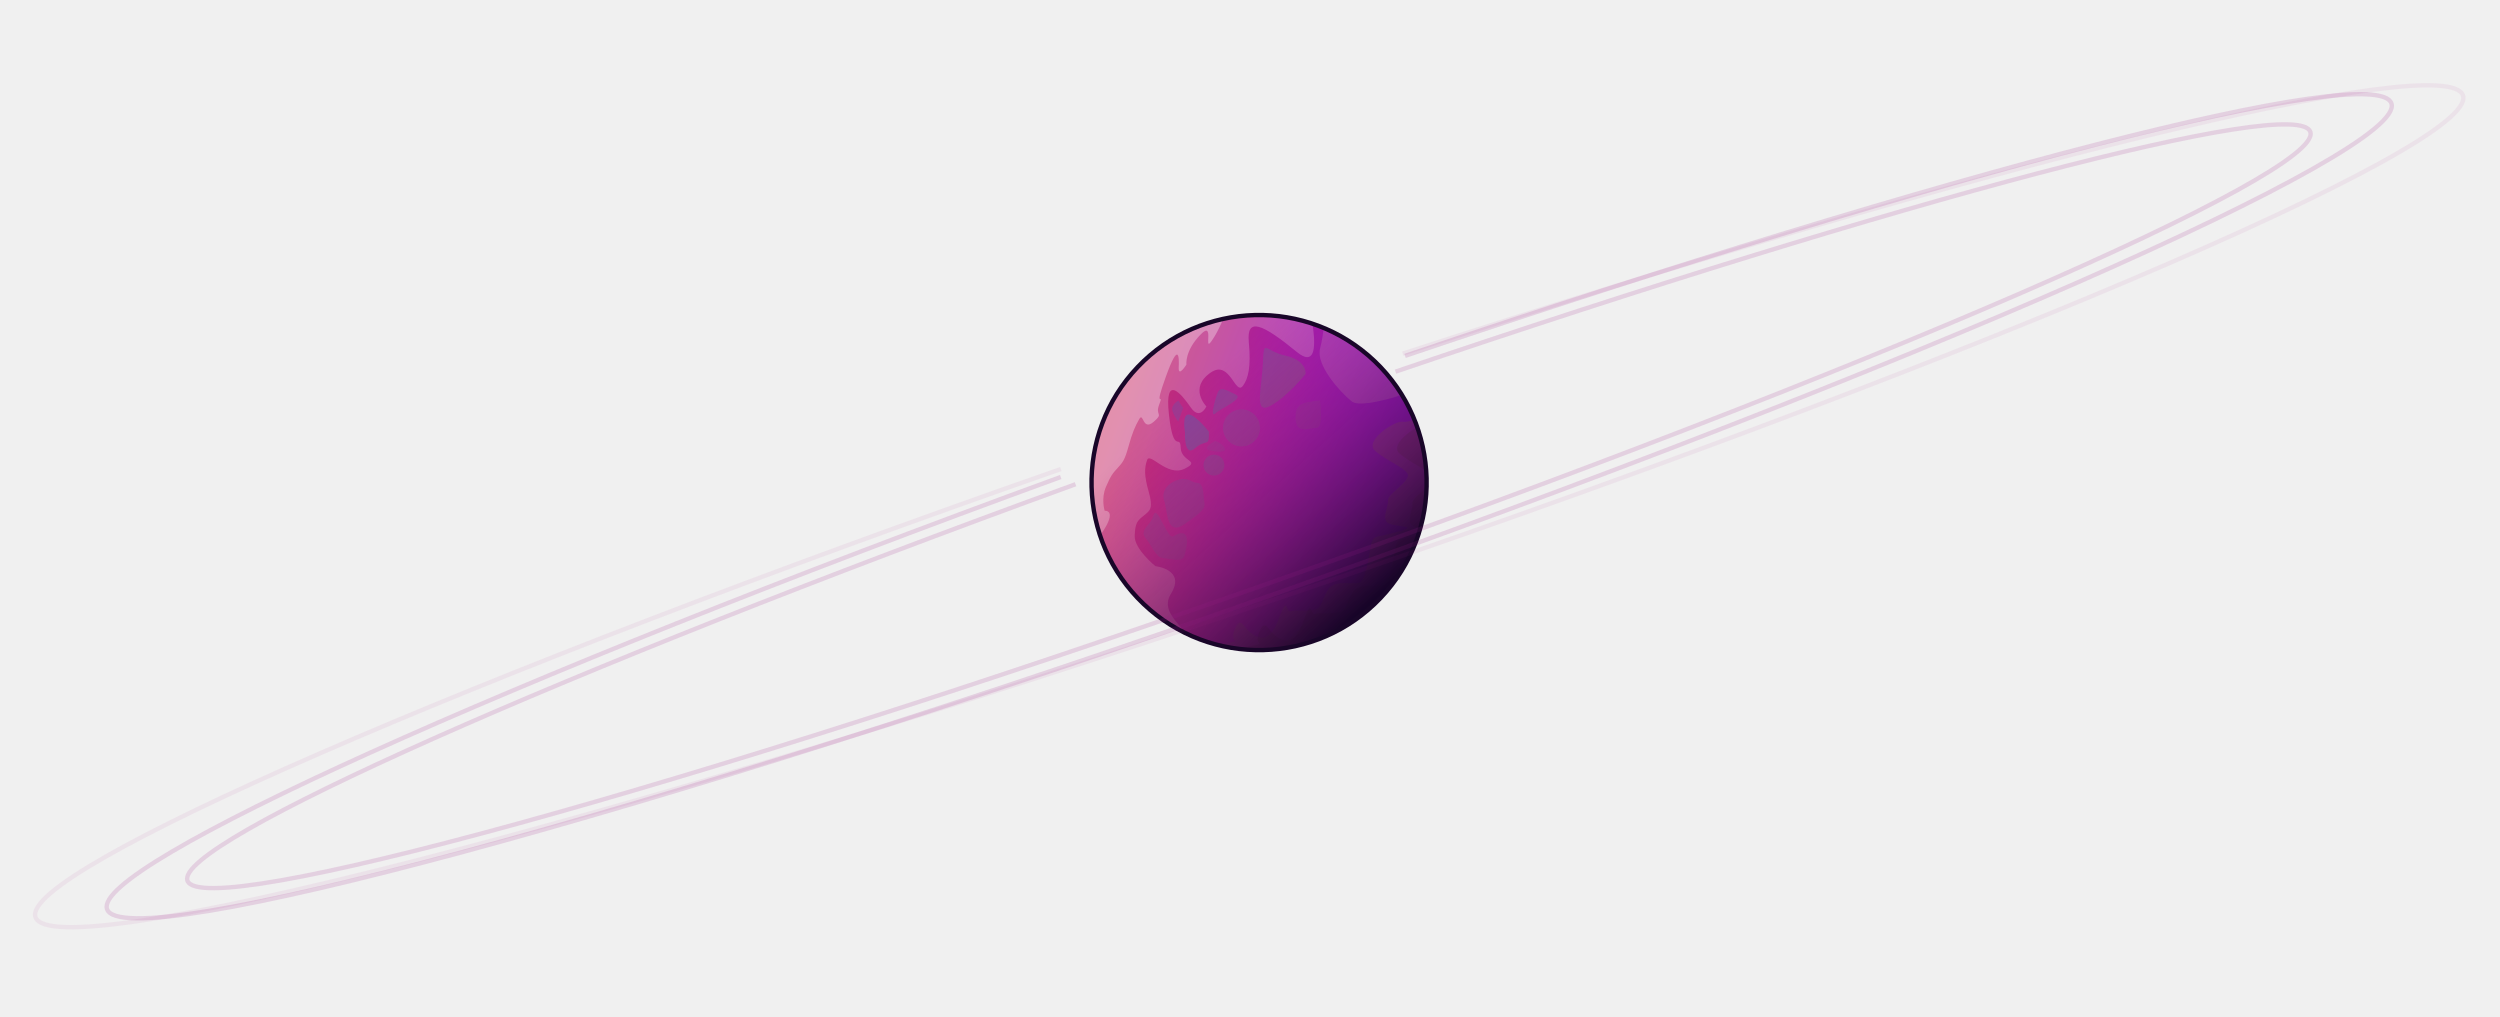
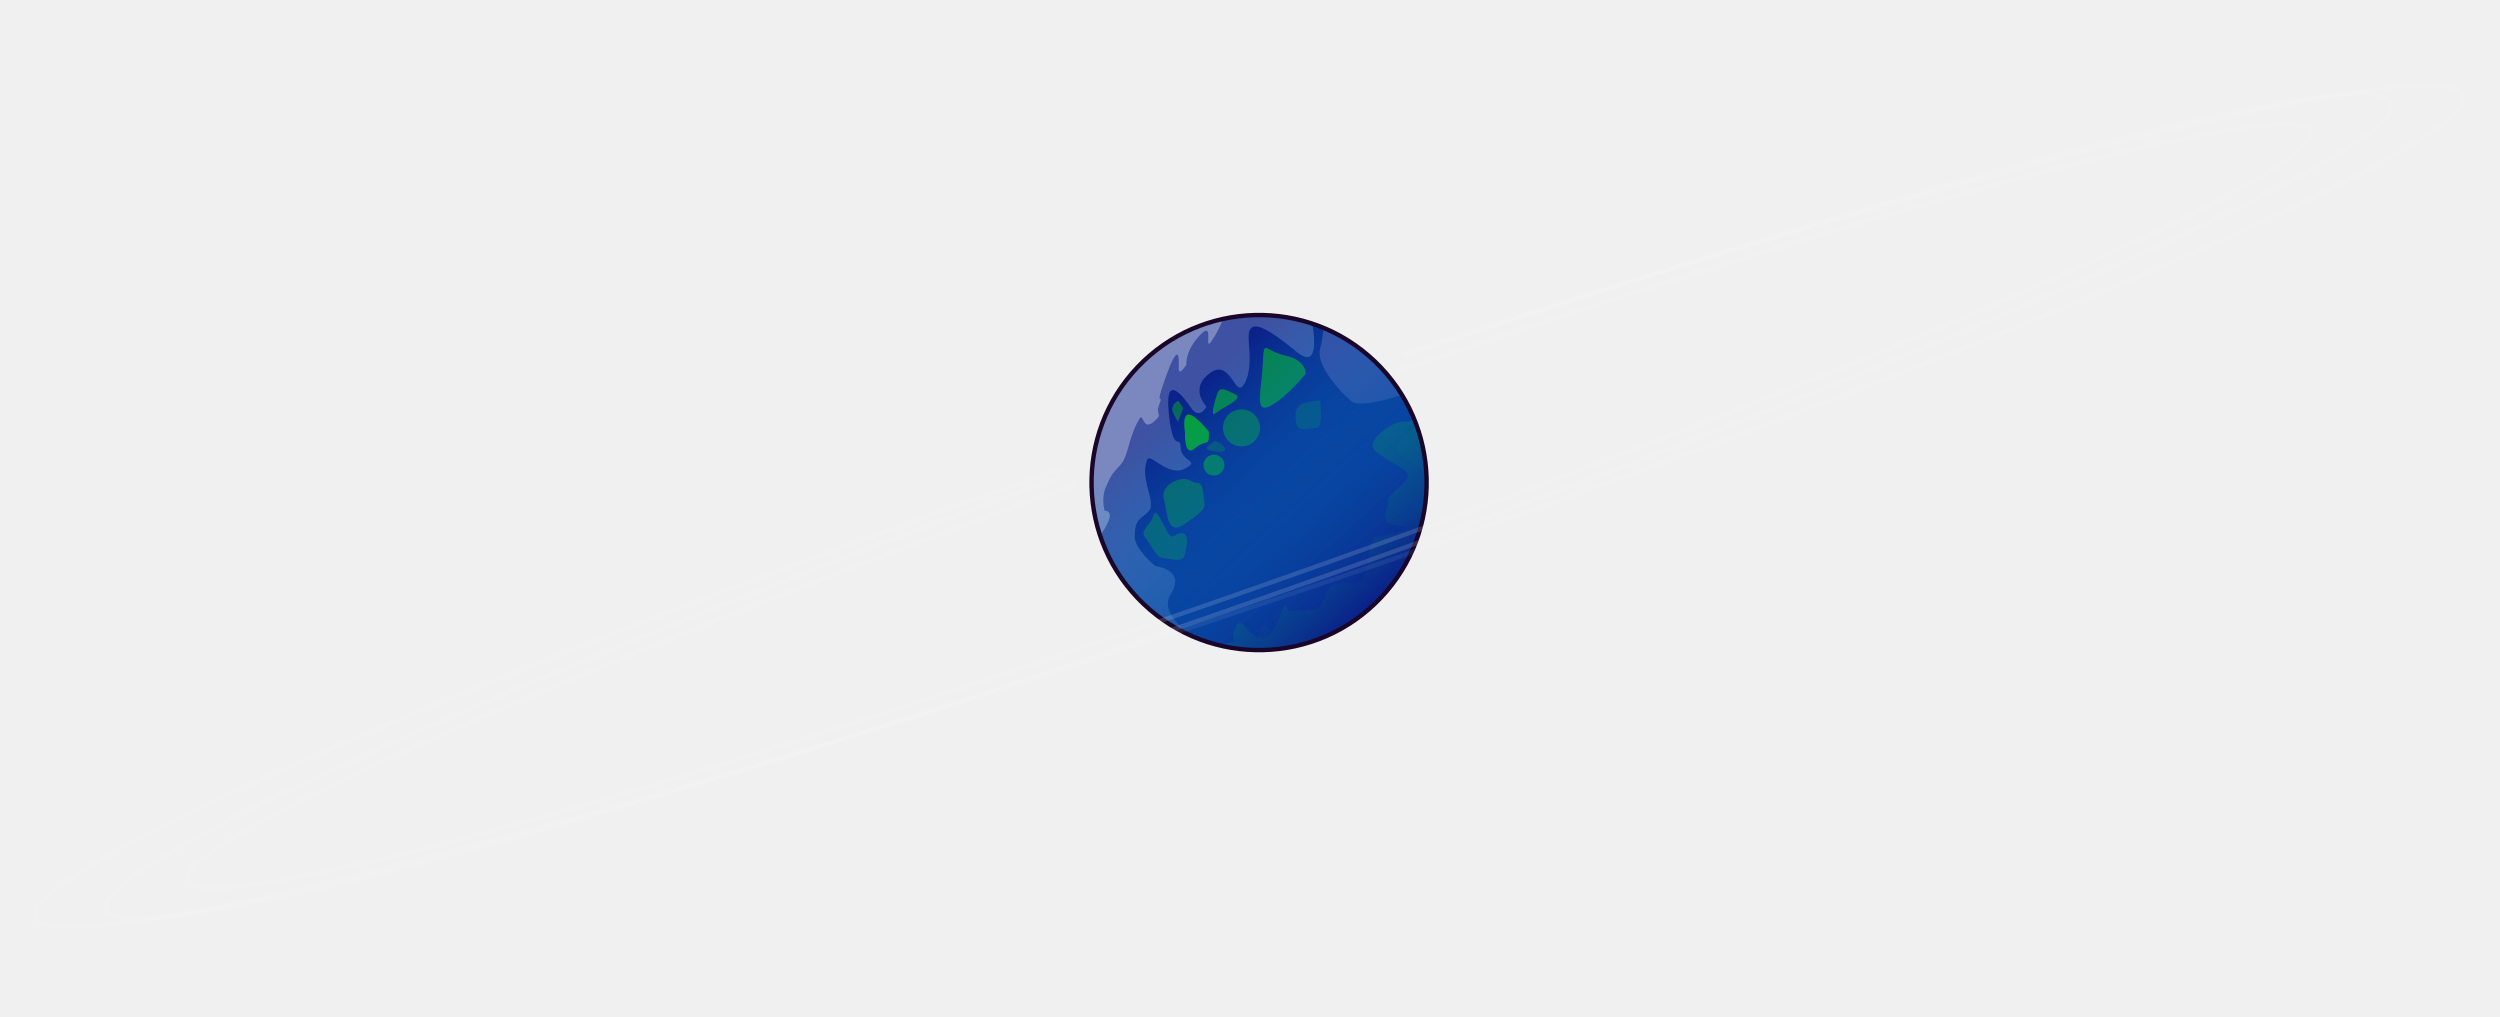
<svg xmlns="http://www.w3.org/2000/svg" width="100%" height="100%" viewBox="0 0 428 174" version="1.1" xml:space="preserve" style="fill-rule:evenodd;clip-rule:evenodd;stroke-linejoin:round;stroke-miterlimit:1.414;">
  <g id="Gas Giant">
    <path id="Ellipse 2" d="M195.785,103.407c-11.475,-10.911 -11.933,-29.086 -1.021,-40.562c10.911,-11.475 29.086,-11.933 40.561,-1.021c11.475,10.911 11.933,29.086 1.022,40.561c-10.911,11.475 -29.086,11.933 -40.562,1.022Z" style="fill:url(#_Linear1);" />
    <clipPath id="_clip2">
      <path d="M195.785,103.407c-11.475,-10.911 -11.933,-29.086 -1.021,-40.562c10.911,-11.475 29.086,-11.933 40.561,-1.021c11.475,10.911 11.933,29.086 1.022,40.561c-10.911,11.475 -29.086,11.933 -40.562,1.022Z" />
    </clipPath>
    <g clip-path="url(#_clip2)">
      <path id="Ellipse 21" d="M225.564,55.727c-14.84,-5.524 -31.373,2.04 -36.897,16.88c-5.524,14.84 2.04,31.373 16.88,36.896c14.84,5.524 31.373,-2.039 36.896,-16.879c5.524,-14.84 -2.039,-31.373 -16.879,-36.897Z" style="fill:url(#_Linear3);" />
      <clipPath id="_clip4">
        <path d="M225.564,55.727c-14.84,-5.524 -31.373,2.04 -36.897,16.88c-5.524,14.84 2.04,31.373 16.88,36.896c14.84,5.524 31.373,-2.039 36.896,-16.879c5.524,-14.84 -2.039,-31.373 -16.879,-36.897Z" />
      </clipPath>
      <g clip-path="url(#_clip4)">
        <path id="Shape 2" d="M223.154,48.631c0,0 4.793,16.476 -1.144,11.62c-5.936,-4.856 -8.62,-5.994 -8.215,-1.705c0.404,4.289 -0.096,6.262 -0.997,7.49c-1.334,1.82 -2.199,-4.549 -5.52,-2.258c-3.852,2.658 -0.744,5.802 -0.744,5.802c0,0 -1.12,2.436 -2.67,0.186c-1.55,-2.25 -4.533,-5.948 -3.745,1.174c0.787,7.123 1.934,3.211 2.011,5.694c0.077,2.482 3.588,2.205 0.642,3.628c-2.947,1.424 -5.895,-2.9 -6.382,-1.519c-0.487,1.382 -0.516,2.668 0.265,5.439c0.781,2.77 0.331,3.167 -0.799,4.059c-1.131,0.892 -1.527,1.24 -1.594,3.511c-0.066,2.271 3.553,5.179 3.553,5.179c0,0 5.252,0.541 2.652,4.728c-2.601,4.187 5.333,6.637 2.024,9.512c-3.309,2.875 -11.099,6.605 -12.304,7.119c-1.205,0.514 -4.915,12.467 -8.88,6.149c-3.966,-6.319 -2.039,-11.361 -5.601,-7.422c-3.562,3.938 -3.83,6.629 -4.069,8.415c-0.239,1.786 4.121,5.148 -1.946,4.519c-6.068,-0.629 -5.191,5.031 -9.656,-3.819c-4.465,-8.849 -6.939,-12.652 -9.307,-4.724c-2.368,7.929 -2.371,11.822 -2.467,13.711c-0.097,1.888 -1.191,2.762 -4.259,-0.911c-3.069,-3.673 -6.008,-11.055 -6.102,-12.155c-0.095,-1.099 2.315,-4.943 -0.799,-4.951c-3.113,-0.008 -5.777,-7.103 -7.222,3.46c-1.444,10.562 0.895,12.757 -3.243,12.753c-4.137,-0.003 -2.963,-7.077 -4.225,-10.636c-1.263,-3.559 -3.908,-9.649 -2.684,-13.023c1.224,-3.374 0.841,-7.129 5.384,-8.049c4.542,-0.919 8.213,0.732 12.177,2.398c3.964,1.665 10.929,-1.551 13.107,-4.523c2.178,-2.972 9.975,-23.396 11.632,-26.092c1.657,-2.695 6.337,-9.841 11.375,-11.461c5.038,-1.62 4.448,-2.095 10.18,-3.223c5.733,-1.127 4.247,-1.029 8.491,-2.071c4.243,-1.041 3.925,0.39 8.188,-4.439c4.263,-4.829 2.626,-5.915 5.374,-5.592c2.748,0.324 4.78,0.736 6.502,1.115c1.722,0.38 8.541,1.311 8.541,1.311l2.476,-0.399Z" style="fill:#fff;fill-opacity:0.211;" />
        <path id="Shape 21" d="M218.499,41.939c0,0 -3.722,13.766 -4.746,10.3c-1.025,-3.466 -1.871,-4.11 -3.235,-0.416c-1.364,3.694 -2.314,5.483 -3.181,6.673c-1.285,1.764 0.617,-3.686 -1.771,-1.25c-2.768,2.824 -2.45,5.165 -2.45,5.165c0,0 -1.408,2.274 -1.32,0.511c0.089,-1.763 0.03,-4.603 -2.181,1.515c-2.212,6.119 -0.257,2.552 -1.12,4.71c-0.863,2.159 0.884,1.458 -1.014,3.086c-1.897,1.628 -1.712,-1.764 -2.441,-0.493c-0.729,1.271 -1.209,2.398 -1.847,4.716c-0.638,2.318 -0.992,2.724 -1.845,3.65c-0.853,0.927 -1.165,1.283 -2.019,3.275c-0.855,1.993 -0.211,4.06 -0.211,4.06c0,0 2.267,-0.214 -0.47,3.784c-2.736,3.997 0.096,5.1 -2.497,8.044c-2.593,2.944 -7.597,7.22 -8.348,7.826c-0.751,0.606 -6.822,11.532 -6.392,6.531c0.43,-5.001 3.16,-9.657 0.063,-5.751c-3.097,3.906 -4.198,6.291 -4.957,7.883c-0.759,1.591 0.067,3.958 -2.55,4.201c-2.617,0.243 -4.257,5.073 -3.144,-2.074c1.113,-7.146 1.331,-10.145 -2.652,-2.91c-3.983,7.235 -5.395,10.636 -6.124,12.298c-0.73,1.663 -1.56,2.569 -1.668,-0.238c-0.107,-2.808 1.189,-8.873 1.543,-9.82c0.354,-0.948 2.876,-4.621 1.42,-4.221c-1.457,0.4 -0.136,-5.45 -4.64,3.966c-4.505,9.415 -4.203,11.026 -6.142,11.564c-1.938,0.537 1.175,-5.795 1.873,-8.739c0.697,-2.943 1.663,-7.918 3.46,-11.025c1.796,-3.107 2.977,-6.337 5.44,-7.734c2.463,-1.396 3.586,-0.434 4.841,0.503c1.256,0.937 5.686,-2.782 7.785,-5.663c2.098,-2.881 13.153,-21.741 14.907,-24.311c1.753,-2.571 6.537,-9.425 9.486,-11.499c2.949,-2.073 2.845,-2.411 5.942,-4.145c3.096,-1.734 2.364,-1.454 4.731,-2.918c2.367,-1.465 1.699,-0.173 5.448,-4.948c3.748,-4.775 3.374,-5.51 4.546,-5.587c1.171,-0.076 1.974,0.018 2.644,0.125c0.67,0.106 3.53,0.028 3.53,0.028l1.306,-0.672Z" style="fill:#fff;fill-opacity:0.319;" />
-         <path id="Shape 12" d="M246.751,69.616c0,0 -5.164,2.904 -6.53,2.59c-1.366,-0.314 -6.779,3.285 -4.801,4.98c1.979,1.695 4.461,2.557 5.469,3.781c1.008,1.225 -3.409,3.612 -3.269,4.677c0.14,1.065 -0.986,2.822 -0.194,3.748c0.791,0.925 5.939,0.488 2.146,1.563c-3.793,1.074 -4.134,0.722 -4.617,1.555c-0.483,0.833 -0.833,6.808 -2.257,7.236c-1.424,0.429 -4.215,-0.672 -5.42,1.366c-1.204,2.038 -0.865,3.085 -2.541,3.311c-1.676,0.225 -3.041,-0.017 -3.795,0.224c-0.754,0.242 -0.568,-2.698 -1.77,0.651c-1.201,3.349 -2.311,4.621 -4.361,3.507c-2.05,-1.115 -2.295,-3.778 -3.462,-0.962c-1.167,2.816 2.757,1.269 -4.015,2.871c-6.773,1.603 -7.169,3.304 -7.998,4.772c-0.829,1.469 17.759,2.136 17.759,2.136l22.497,-8.543l10.367,-24.626l-3.208,-14.837Z" style="fill:#87439a;fill-opacity:0.502;" />
-         <path id="Shape 121" d="M250.942,70.085c0,0 -5.164,2.904 -6.53,2.589c-1.366,-0.314 -6.779,3.285 -4.8,4.98c1.978,1.695 4.46,2.557 5.468,3.782c1.008,1.224 -3.409,3.612 -3.269,4.677c0.14,1.065 -0.986,2.822 -0.194,3.747c0.791,0.926 5.939,0.489 2.146,1.563c-3.793,1.075 -4.133,0.723 -4.617,1.556c-0.483,0.833 -0.833,6.808 -2.257,7.236c-1.424,0.428 -4.215,-0.672 -5.419,1.366c-1.205,2.038 -0.866,3.085 -2.542,3.31c-1.676,0.226 -3.04,-0.016 -3.795,0.225c-0.754,0.241 -0.568,-2.698 -1.77,0.651c-1.201,3.349 -2.31,4.621 -4.361,3.506c-2.05,-1.114 -2.295,-3.777 -3.462,-0.961c-1.167,2.816 2.757,1.268 -4.015,2.871c-6.773,1.602 -7.168,3.304 -7.997,4.772c-0.829,1.468 17.758,2.135 17.758,2.135l22.498,-8.542l10.367,-24.627l-3.209,-14.836Z" style="fill:#2d2820;fill-opacity:0.195;" />
-         <path id="Ellipse 3" d="M213.652,70.283c-1.64,-0.61 -3.468,0.226 -4.078,1.866c-0.611,1.64 0.225,3.467 1.865,4.078c1.641,0.61 3.468,-0.226 4.078,-1.866c0.611,-1.64 -0.225,-3.467 -1.865,-4.078Z" style="fill:#87439a;fill-opacity:0.557;" />
-         <path id="Ellipse 4" d="M208.451,77.952c-0.926,-0.345 -1.957,0.127 -2.302,1.053c-0.345,0.926 0.127,1.957 1.053,2.302c0.926,0.344 1.957,-0.127 2.302,-1.053c0.345,-0.926 -0.127,-1.958 -1.053,-2.302Z" style="fill:#87439a;fill-opacity:0.681;" />
-         <path id="Shape 3" d="M223.513,64.022c0,0 0.307,-2.281 -3.42,-3.128c-3.727,-0.847 -3.693,-3.115 -3.899,1.386c-0.206,4.502 -1.581,8.804 1.37,7.168c2.951,-1.636 5.949,-5.426 5.949,-5.426Z" style="fill:#87439a;fill-opacity:0.75;" />
-         <path id="Shape 4" d="M211.514,67.523c-1.582,-0.713 -2.613,-1.503 -3.101,-0.172c-0.488,1.331 -1.294,4.336 -0.279,3.389c1.015,-0.947 4.962,-2.503 3.38,-3.217Z" style="fill:#87439a;fill-opacity:0.75;" />
-         <path id="Shape 5" d="M206.956,73.903c0,0 -2.335,-2.982 -3.49,-2.936c-1.155,0.046 -0.591,3.054 -0.591,3.054c0,0 -0.229,4.405 1.718,2.713c1.947,-1.691 2.46,-0.012 2.363,-2.831Z" style="fill:#87439a;" />
-         <path id="Shape 6" d="M205.003,82.671c-1.131,-0.05 -1.44,-0.961 -3.055,-0.591c-1.614,0.37 -3.265,1.742 -2.648,3.598c0.616,1.855 0.349,6.253 3.517,4.037c3.168,-2.215 3.572,-2.697 3.367,-3.767c-0.205,-1.069 -0.051,-3.227 -1.181,-3.277Z" style="fill:#87439a;fill-opacity:0.5;" />
+         <path id="Shape 12" d="M246.751,69.616c0,0 -5.164,2.904 -6.53,2.59c-1.366,-0.314 -6.779,3.285 -4.801,4.98c1.979,1.695 4.461,2.557 5.469,3.781c1.008,1.225 -3.409,3.612 -3.269,4.677c0.14,1.065 -0.986,2.822 -0.194,3.748c0.791,0.925 5.939,0.488 2.146,1.563c-3.793,1.074 -4.134,0.722 -4.617,1.555c-0.483,0.833 -0.833,6.808 -2.257,7.236c-1.424,0.429 -4.215,-0.672 -5.42,1.366c-1.204,2.038 -0.865,3.085 -2.541,3.311c-1.676,0.225 -3.041,-0.017 -3.795,0.224c-0.754,0.242 -0.568,-2.698 -1.77,0.651c-1.201,3.349 -2.311,4.621 -4.361,3.507c-2.05,-1.115 -2.295,-3.778 -3.462,-0.962c-1.167,2.816 2.757,1.269 -4.015,2.871c-6.773,1.603 -7.169,3.304 -7.998,4.772c-0.829,1.469 17.759,2.136 17.759,2.136l22.497,-8.543l10.367,-24.626l-3.208,-14.837Z" style="fill:#069d32;fill-opacity:0.502;" />
+         <path id="Shape 121" d="M250.942,70.085c0,0 -5.164,2.904 -6.53,2.589c-1.366,-0.314 -6.779,3.285 -4.8,4.98c1.978,1.695 4.46,2.557 5.468,3.782c1.008,1.224 -3.409,3.612 -3.269,4.677c0.14,1.065 -0.986,2.822 -0.194,3.747c0.791,0.926 5.939,0.489 2.146,1.563c-3.793,1.075 -4.133,0.723 -4.617,1.556c-0.483,0.833 -0.833,6.808 -2.257,7.236c-1.424,0.428 -4.215,-0.672 -5.419,1.366c-1.205,2.038 -0.866,3.085 -2.542,3.31c-1.676,0.226 -3.04,-0.016 -3.795,0.225c-0.754,0.241 -0.568,-2.698 -1.77,0.651c-1.201,3.349 -2.31,4.621 -4.361,3.506c-2.05,-1.114 -2.295,-3.777 -3.462,-0.961c-1.167,2.816 2.757,1.268 -4.015,2.871c-6.773,1.602 -7.168,3.304 -7.997,4.772c-0.829,1.468 17.758,2.135 17.758,2.135l22.498,-8.542l10.367,-24.627l-3.209,-14.836Z" style="fill:#069d32;fill-opacity:0.195;" />
+         <path id="Ellipse 3" d="M213.652,70.283c-1.64,-0.61 -3.468,0.226 -4.078,1.866c-0.611,1.64 0.225,3.467 1.865,4.078c1.641,0.61 3.468,-0.226 4.078,-1.866c0.611,-1.64 -0.225,-3.467 -1.865,-4.078Z" style="fill:#069d32;fill-opacity:0.557;" />
+         <path id="Ellipse 4" d="M208.451,77.952c-0.926,-0.345 -1.957,0.127 -2.302,1.053c-0.345,0.926 0.127,1.957 1.053,2.302c0.926,0.344 1.957,-0.127 2.302,-1.053c0.345,-0.926 -0.127,-1.958 -1.053,-2.302Z" style="fill:#069d32;fill-opacity:0.681;" />
+         <path id="Shape 3" d="M223.513,64.022c0,0 0.307,-2.281 -3.42,-3.128c-3.727,-0.847 -3.693,-3.115 -3.899,1.386c-0.206,4.502 -1.581,8.804 1.37,7.168c2.951,-1.636 5.949,-5.426 5.949,-5.426Z" style="fill:#069d32;fill-opacity:0.75;" />
+         <path id="Shape 4" d="M211.514,67.523c-1.582,-0.713 -2.613,-1.503 -3.101,-0.172c-0.488,1.331 -1.294,4.336 -0.279,3.389c1.015,-0.947 4.962,-2.503 3.38,-3.217Z" style="fill:#069d32;fill-opacity:0.75;" />
+         <path id="Shape 5" d="M206.956,73.903c0,0 -2.335,-2.982 -3.49,-2.936c-1.155,0.046 -0.591,3.054 -0.591,3.054c0,0 -0.229,4.405 1.718,2.713c1.947,-1.691 2.46,-0.012 2.363,-2.831Z" style="fill:#069d32;" />
+         <path id="Shape 6" d="M205.003,82.671c-1.131,-0.05 -1.44,-0.961 -3.055,-0.591c-1.614,0.37 -3.265,1.742 -2.648,3.598c0.616,1.855 0.349,6.253 3.517,4.037c3.168,-2.215 3.572,-2.697 3.367,-3.767c-0.205,-1.069 -0.051,-3.227 -1.181,-3.277Z" style="fill:#069d32;fill-opacity:0.5;" />
        <path id="Shape 7" d="M245.365,65.717c0,0 -11.833,4.735 -13.988,2.979c-2.154,-1.757 -6.095,-6.28 -5.385,-8.989c0.71,-2.71 0.741,-5.509 0.741,-5.509l18.632,11.519Z" style="fill:#c79bd4;fill-opacity:0.271;" />
-         <path id="Shape 8" d="M202.723,95.246c0.373,-1.049 1.045,-3.933 -0.381,-3.961c-1.426,-0.028 -1.474,1.513 -2.575,-0.413c-1.101,-1.926 -1.894,-4.1 -2.34,-2.508c-0.447,1.592 -2.459,2.402 -1.296,3.774c1.163,1.372 1.685,3.29 2.989,3.405c1.304,0.115 3.23,0.753 3.603,-0.297Z" style="fill:#87439a;fill-opacity:0.446;" />
-         <path id="Shape 9" d="M209.645,76.65c-0.629,-0.942 -1.643,-1.157 -1.643,-1.157c0,0 -2.13,1.17 -1.122,1.547c1.009,0.376 3.393,0.552 2.765,-0.39Z" style="fill:#87439a;fill-opacity:0.319;" />
-         <path id="Shape 10" d="M202.565,69.868l-0.829,-1.291c0,0 -1.371,0.743 -1.001,1.81c0.37,1.066 0.974,1.781 0.974,1.781l0.856,-2.3Z" style="fill:#87439a;fill-opacity:0.566;" />
-         <path id="Shape 11" d="M225.978,68.541c0,0 0.637,4.697 -0.551,4.707c-1.189,0.009 -3.263,0.953 -3.558,-0.997c-0.296,-1.951 0.266,-2.809 1.177,-3.164c0.912,-0.355 2.932,-0.546 2.932,-0.546Z" style="fill:#87439a;fill-opacity:0.286;" />
+         <path id="Shape 8" d="M202.723,95.246c0.373,-1.049 1.045,-3.933 -0.381,-3.961c-1.426,-0.028 -1.474,1.513 -2.575,-0.413c-1.101,-1.926 -1.894,-4.1 -2.34,-2.508c-0.447,1.592 -2.459,2.402 -1.296,3.774c1.163,1.372 1.685,3.29 2.989,3.405c1.304,0.115 3.23,0.753 3.603,-0.297Z" style="fill:#069d32;fill-opacity:0.446;" />
+         <path id="Shape 9" d="M209.645,76.65c-0.629,-0.942 -1.643,-1.157 -1.643,-1.157c0,0 -2.13,1.17 -1.122,1.547c1.009,0.376 3.393,0.552 2.765,-0.39Z" style="fill:#069d32;fill-opacity:0.319;" />
+         <path id="Shape 10" d="M202.565,69.868l-0.829,-1.291c0,0 -1.371,0.743 -1.001,1.81c0.37,1.066 0.974,1.781 0.974,1.781l0.856,-2.3Z" style="fill:#069d32;fill-opacity:0.566;" />
+         <path id="Shape 11" d="M225.978,68.541c0,0 0.637,4.697 -0.551,4.707c-1.189,0.009 -3.263,0.953 -3.558,-0.997c-0.296,-1.951 0.266,-2.809 1.177,-3.164c0.912,-0.355 2.932,-0.546 2.932,-0.546Z" style="fill:#069d32;fill-opacity:0.286;" />
      </g>
      <path id="Ellipse 22" d="M195.768,103.425c-11.486,-10.921 -11.944,-29.112 -1.023,-40.597c10.921,-11.486 29.112,-11.944 40.598,-1.023c11.485,10.921 11.943,29.112 1.022,40.598c-10.921,11.485 -29.112,11.943 -40.597,1.022Z" style="fill:url(#_Linear5);" />
    </g>
    <path d="M195.785,103.407c-11.475,-10.911 -11.933,-29.086 -1.021,-40.562c10.911,-11.475 29.086,-11.933 40.561,-1.021c11.475,10.911 11.933,29.086 1.022,40.561c-10.911,11.475 -29.086,11.933 -40.562,1.022Z" style="fill:none;stroke-width:0.75px;stroke:#190629;" />
-     <path d="M240.146,60.541c100.14,-32.621 178.866,-52.033 181.515,-44.206c2.923,8.634 -87.814,47.159 -202.498,85.979c-114.685,38.819 -210.167,63.326 -213.089,54.693c-2.689,-7.945 73.933,-41.202 175.544,-76.709" style="fill:none;stroke-width:0.75px;stroke:#9e1f8a;stroke-opacity:0.07;" />
-     <path d="M240.543,60.927c93.224,-31.599 166.287,-50.546 168.865,-43.236c2.866,8.124 -82.426,45.629 -190.347,83.7c-107.922,38.072 -197.868,62.385 -200.734,54.26c-2.621,-7.431 68.518,-39.445 163.267,-73.988" style="fill:none;stroke-width:0.75px;stroke:#9e1f8a;stroke-opacity:0.15;" />
-     <path d="M238.91,63.625c86.609,-29.434 154.376,-47.408 156.617,-41.057c2.49,7.058 -76.913,41.513 -177.204,76.893c-100.292,35.38 -183.738,58.372 -186.228,51.313c-2.277,-6.456 63.963,-35.835 152.035,-67.876" style="fill:none;stroke-width:0.75px;stroke:#9e1f8a;stroke-opacity:0.15;" />
+     <path d="M240.146,60.541c100.14,-32.621 178.866,-52.033 181.515,-44.206c2.923,8.634 -87.814,47.159 -202.498,85.979c-114.685,38.819 -210.167,63.326 -213.089,54.693c-2.689,-7.945 73.933,-41.202 175.544,-76.709" style="fill:none;stroke-width:0.75px;stroke:#faf7f9;stroke-opacity:0.07;" />
+     <path d="M240.543,60.927c93.224,-31.599 166.287,-50.546 168.865,-43.236c2.866,8.124 -82.426,45.629 -190.347,83.7c-107.922,38.072 -197.868,62.385 -200.734,54.26c-2.621,-7.431 68.518,-39.445 163.267,-73.988" style="fill:none;stroke-width:0.75px;stroke:#faf7f9;stroke-opacity:0.15;" />
+     <path d="M238.91,63.625c86.609,-29.434 154.376,-47.408 156.617,-41.057c2.49,7.058 -76.913,41.513 -177.204,76.893c-100.292,35.38 -183.738,58.372 -186.228,51.313c-2.277,-6.456 63.963,-35.835 152.035,-67.876" style="fill:none;stroke-width:0.75px;stroke:#faf7f9;stroke-opacity:0.15;" />
  </g>
  <defs>
    <linearGradient id="_Linear1" x1="0" y1="0" x2="1" y2="0" gradientUnits="userSpaceOnUse" gradientTransform="matrix(42.6753,19.3581,-19.3581,42.6753,197.736,72.9173)">
      <stop offset="0%" style="stop-color:#1a062b;stop-opacity:0" />
      <stop offset="100%" style="stop-color:#170428;stop-opacity:1" />
      <stop offset="100%" style="stop-color:#170428;stop-opacity:1" />
    </linearGradient>
    <linearGradient id="_Linear3" x1="0" y1="0" x2="1" y2="0" gradientUnits="userSpaceOnUse" gradientTransform="matrix(-53.7764,-20.0166,-20.0166,53.7764,242.443,92.6236)">
-       <stop offset="0%" style="stop-color:#7100ff;stop-opacity:1" />
-       <stop offset="100%" style="stop-color:#cc3365;stop-opacity:1" />
+       <stop offset="0%" style="stop-color:#0a2289;stop-opacity:1" />
+       <stop offset="100%" style="stop-color:#0a2289;stop-opacity:1" />
    </linearGradient>
    <linearGradient id="_Linear5" x1="0" y1="0" x2="1" y2="0" gradientUnits="userSpaceOnUse" gradientTransform="matrix(-31.667,-35.0287,35.0287,-31.667,235.343,102.403)">
-       <stop offset="0%" style="stop-color:#170428;stop-opacity:1" />
-       <stop offset="100%" style="stop-color:#cc3365;stop-opacity:0" />
+       <stop offset="0%" style="stop-color:#0a2289;stop-opacity:1" />
+       <stop offset="100%" style="stop-color:#01b2ef;stop-opacity:0" />
    </linearGradient>
  </defs>
</svg>
